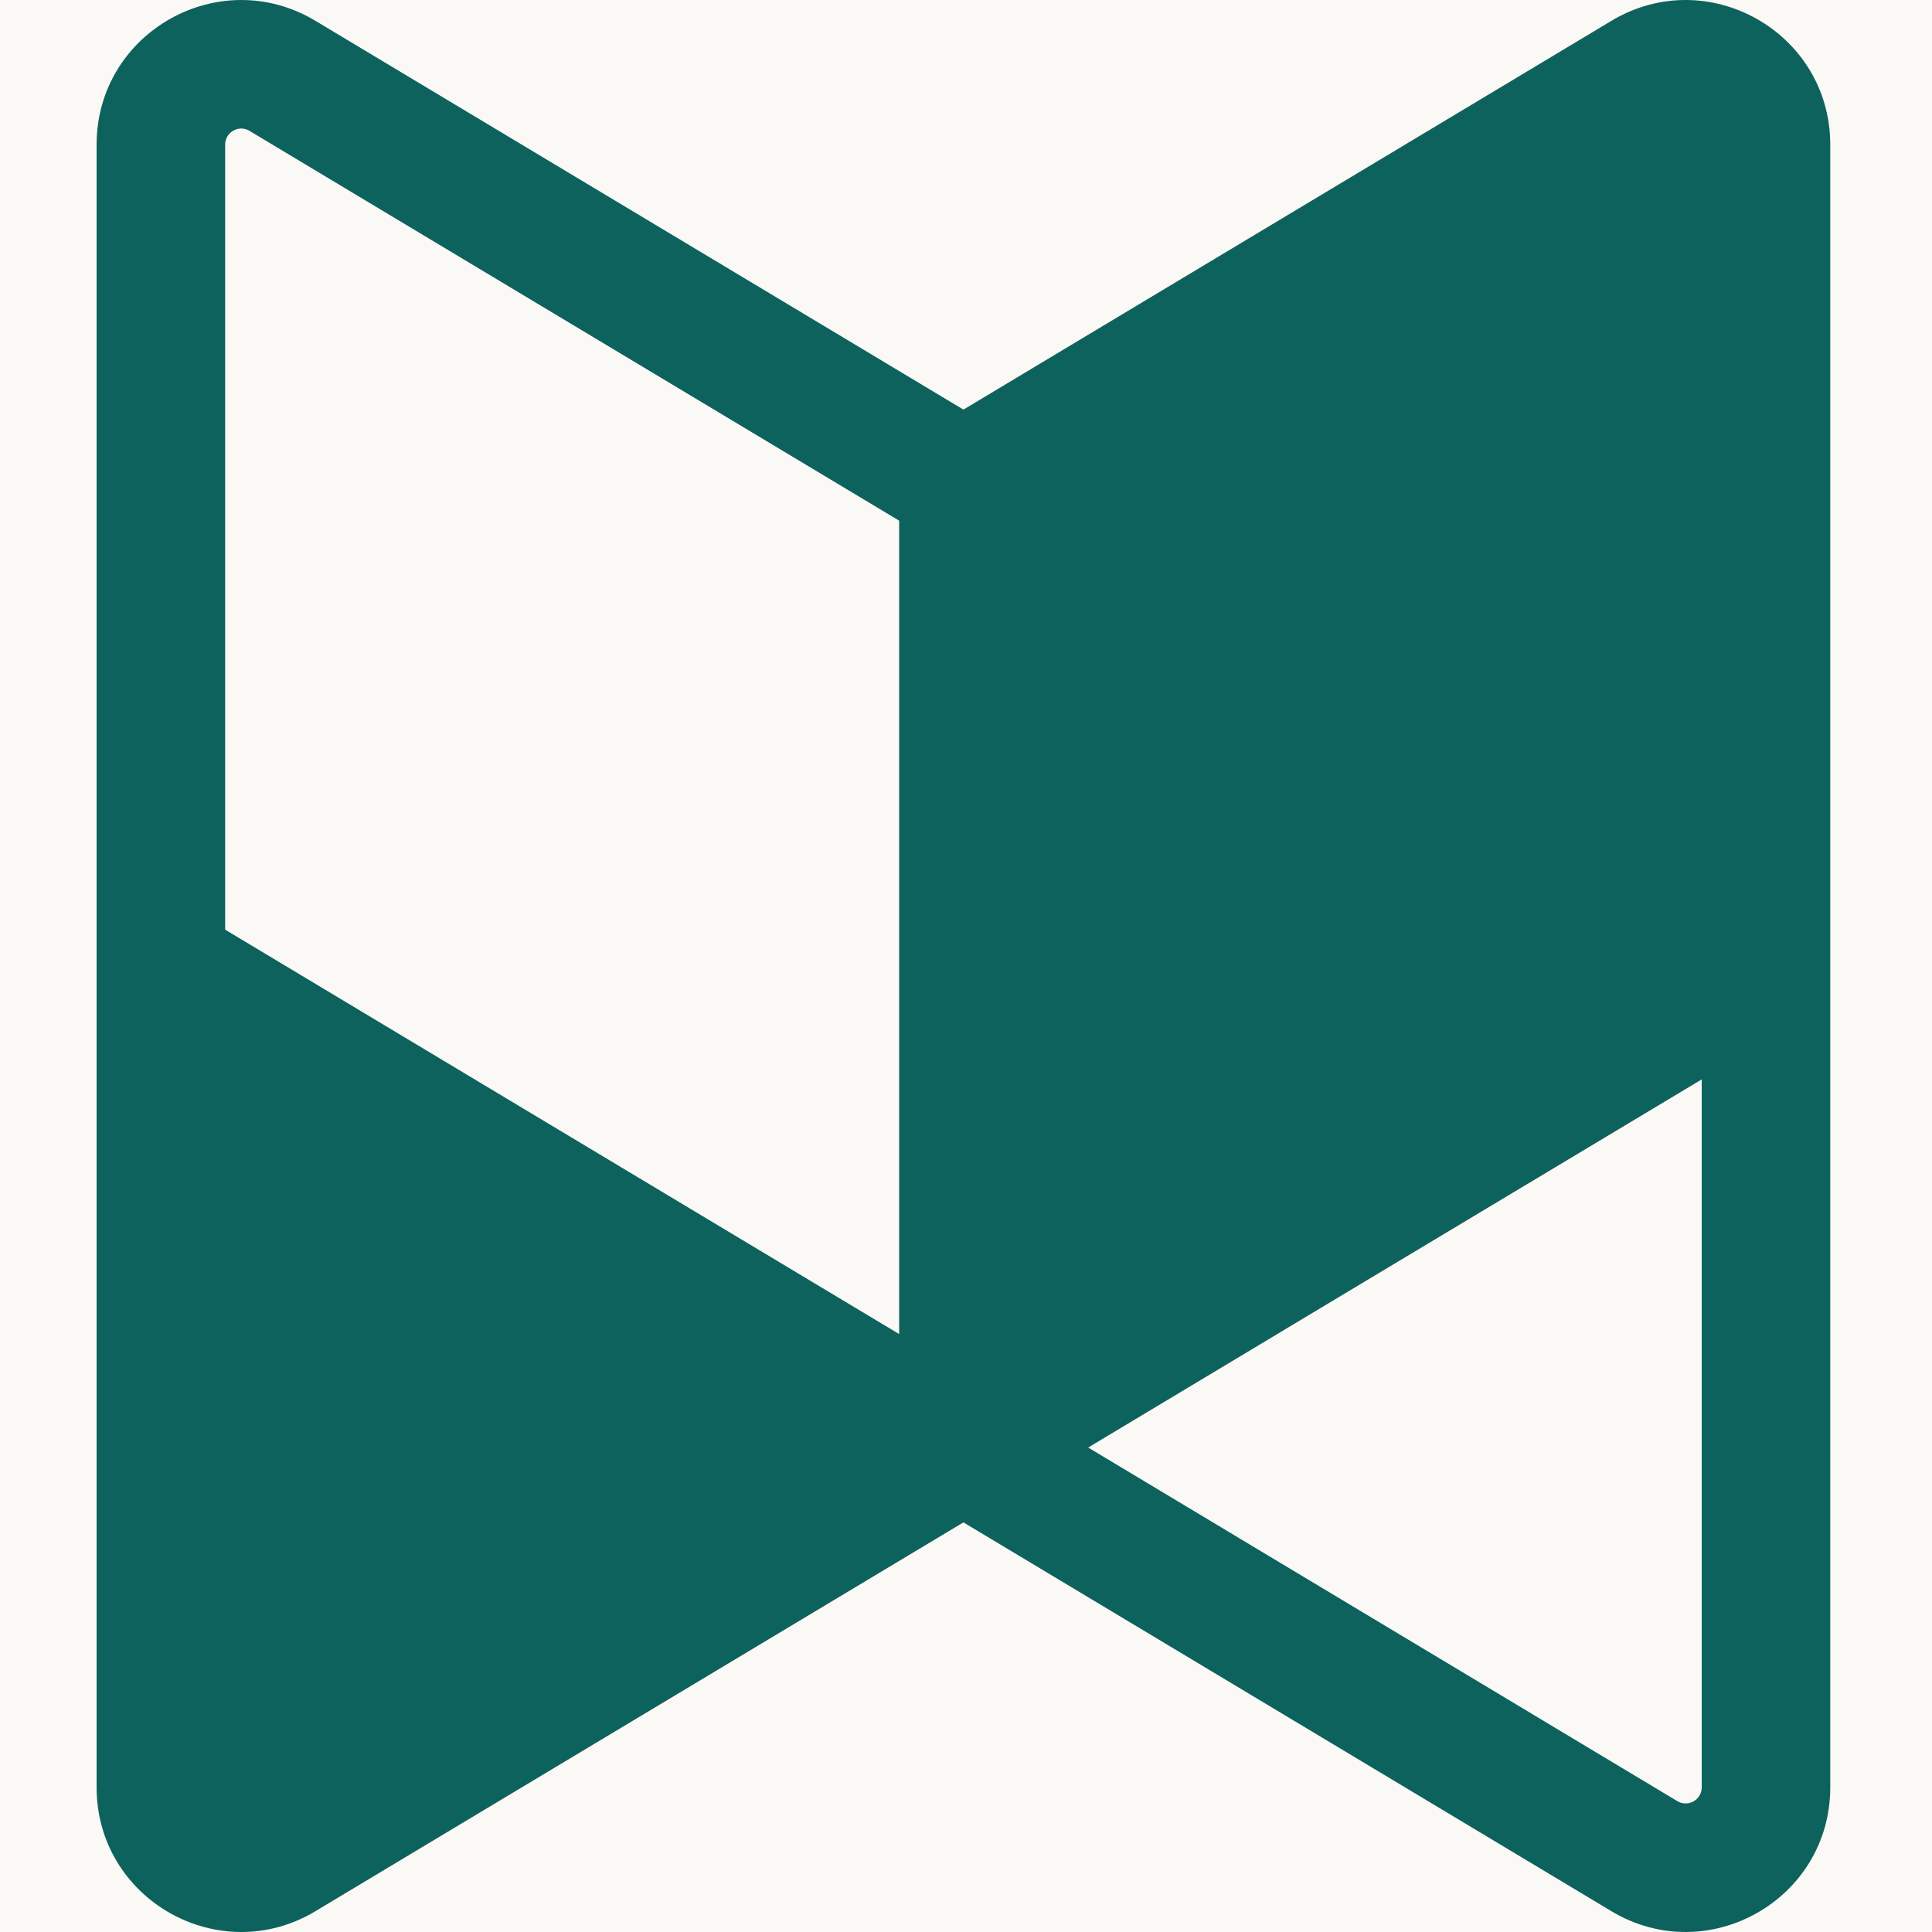
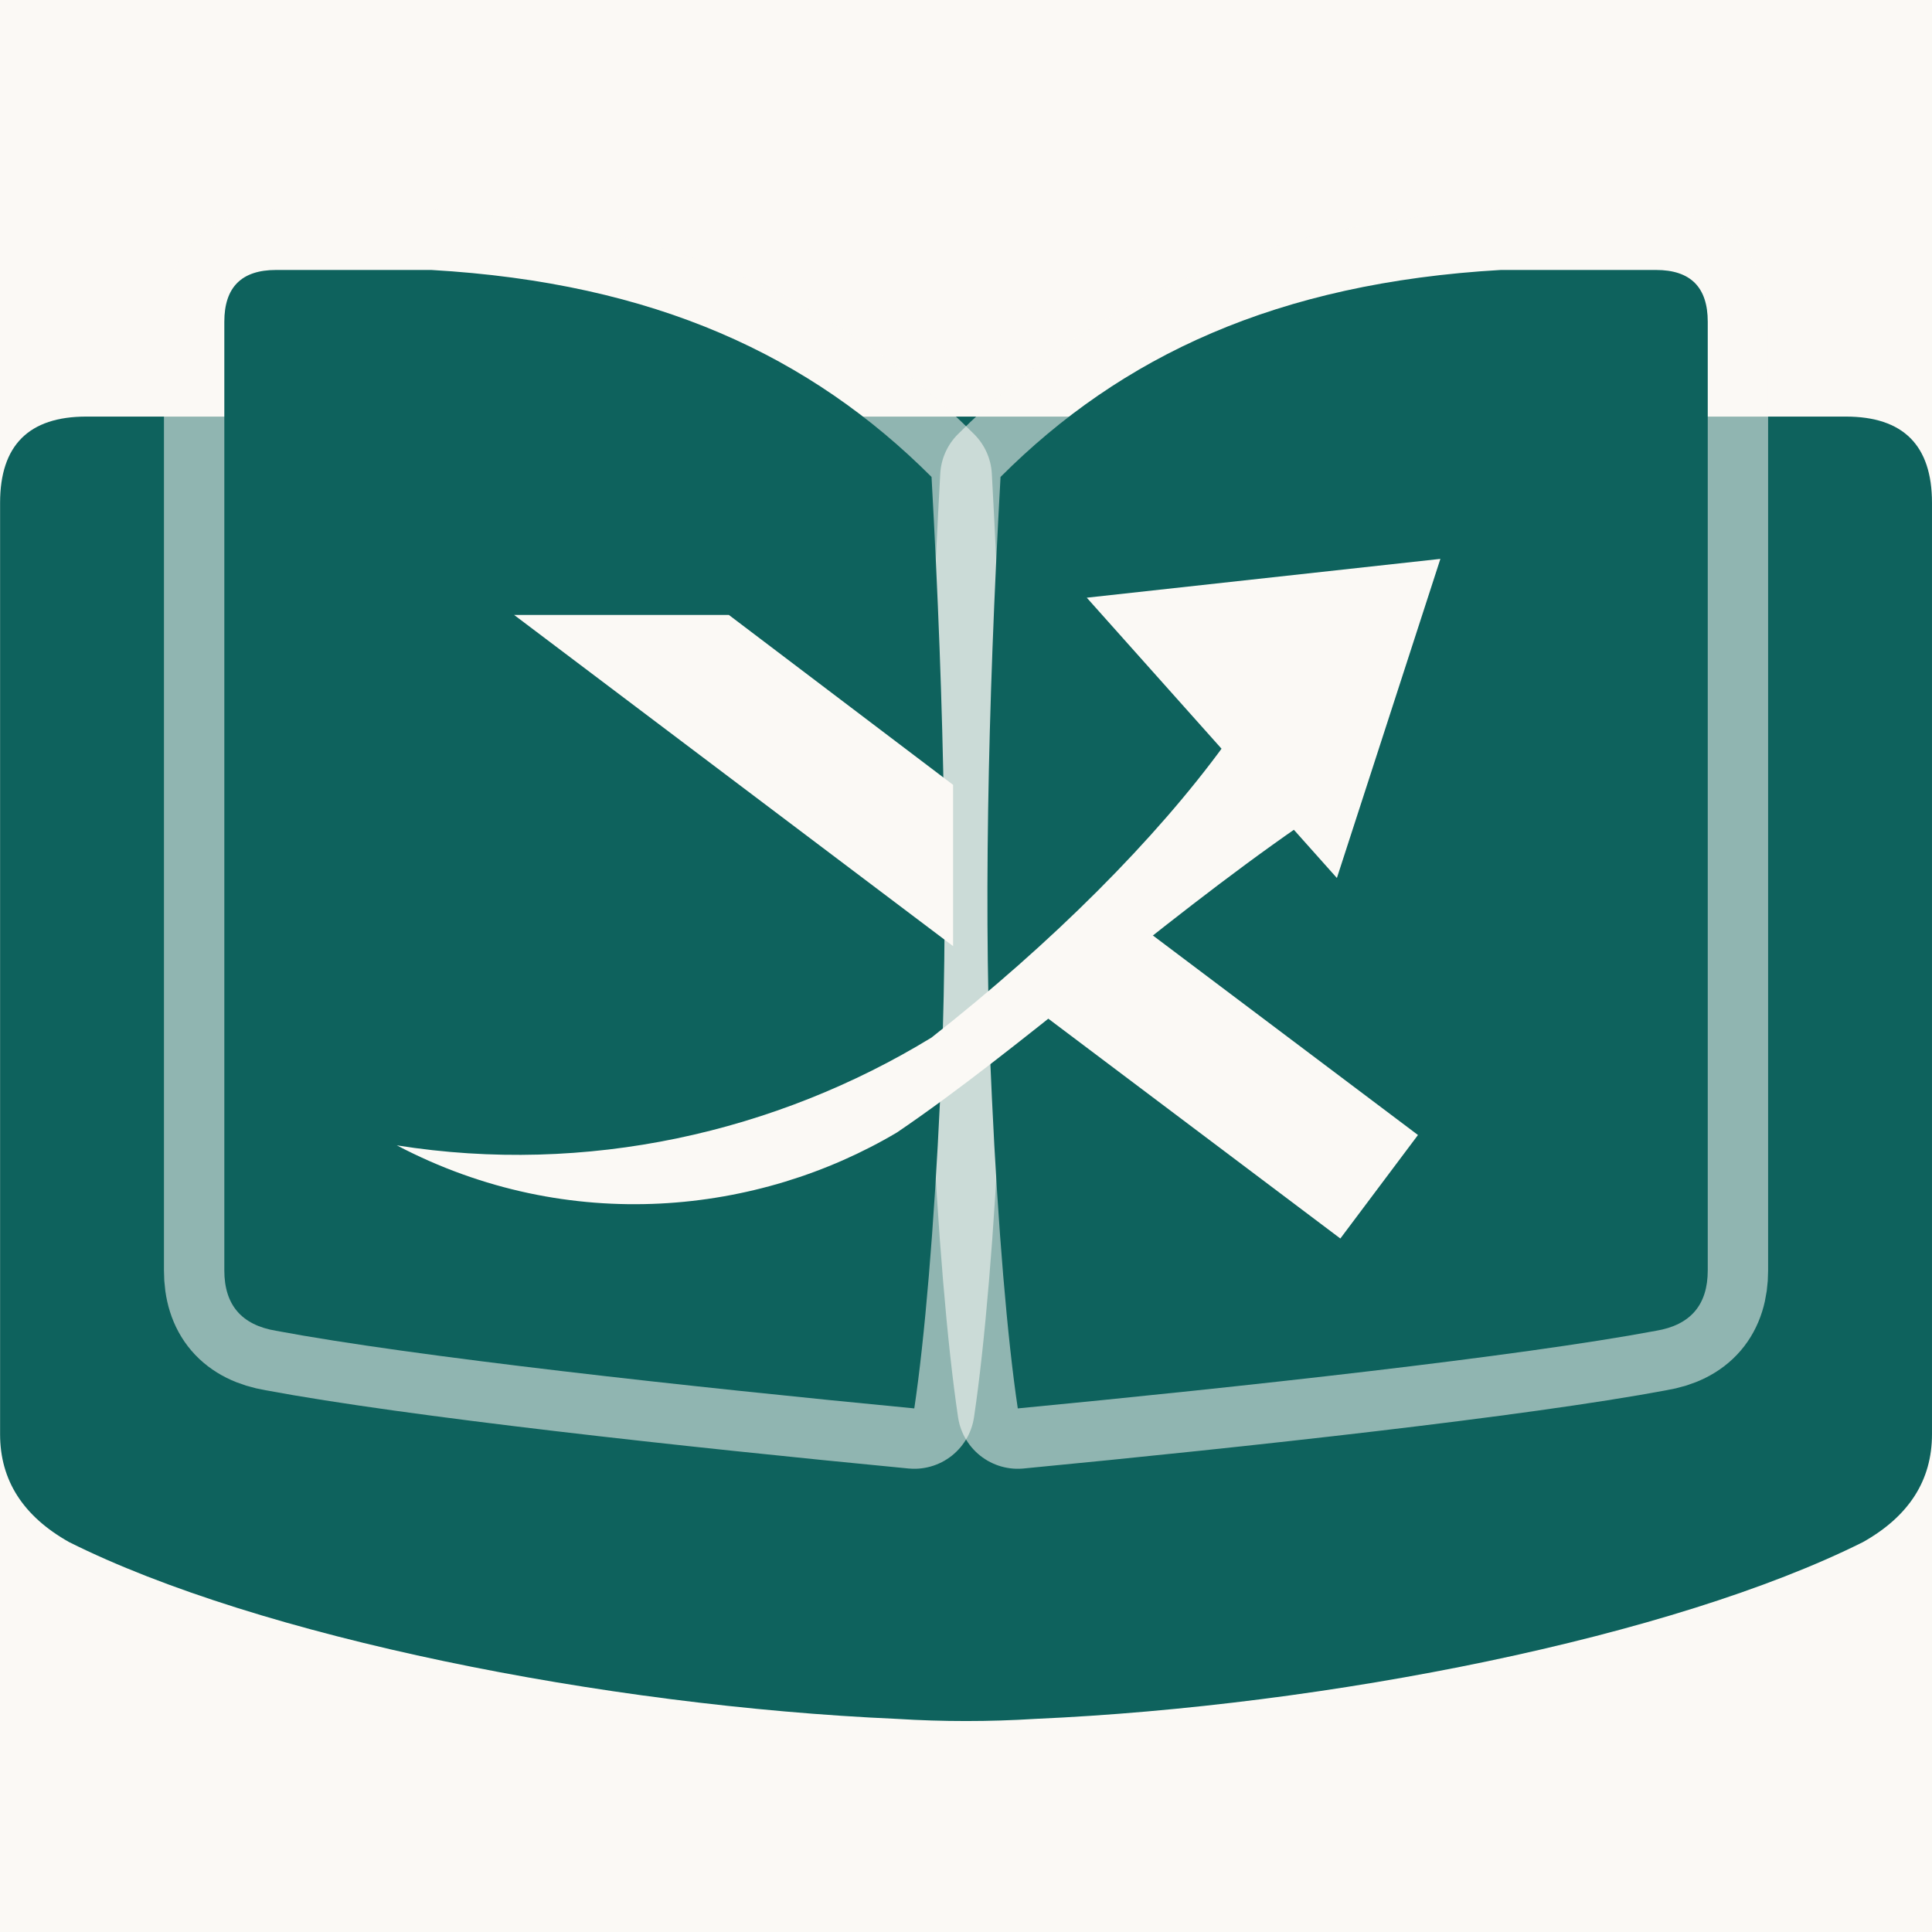
<svg xmlns="http://www.w3.org/2000/svg" viewBox="0 0 64 64" width="64" height="64" role="img" aria-label="Xerif">
  <rect width="64" height="64" fill="#fbf9f5" />
-   <path transform="translate(3.2 0) scale(0.3555556)" d="M141.133 1.938C150.102 -3.442 161.517 3.017 161.521 13.475V166.526C161.517 176.984 150.102 183.442 141.133 178.063L80.759 141.837L20.387 178.063C11.418 183.442 0.003 176.984 0 166.526V13.475C0.003 3.017 11.418 -3.441 20.387 1.938L80.76 38.161L141.133 1.938ZM121.275 117.524L92.385 134.864L147.281 167.811C148.277 168.408 149.542 167.685 149.545 166.526V100.567L121.275 117.524ZM14.239 12.19C13.244 11.592 11.979 12.315 11.976 13.475V86.612L74.772 124.29V48.51L14.239 12.19Z" fill="#0e625d" />
+   <g transform="translate(-1.14 7.8) scale(0.2857)">
+     <path d="M14 21 H218 Q228 21 228 31 V139 Q228 147 220 151.5 C198 162.5 158 170.5 124 172 Q116 172.5 108 172 C74 170.5 34 162.5 12 151.5 Q4 147 4 139 V31 Q4 21 14 21 Z" fill="#0e625d" />
+     <path d="M36 4 H54 C80 5.5 98 14 112 28 C113.5 55 114 80 113 100 C112.3 115 111.2 128 110 136 C84 133.5 52 130 36 127 Q30 126 30 120 V10 Q30 4 36 4 Z" fill="#fbf9f5" stroke="#fbf9f5" stroke-width="14" stroke-linejoin="round" opacity="0.55" />
+     <path d="M196 4 H178 C152 5.5 134 14 120 28 C118.5 55 118 80 119 100 C119.7 115 120.8 128 122 136 C148 133.5 180 130 196 127 Q202 126 202 120 V10 Q202 4 196 4 Z" fill="#fbf9f5" stroke="#fbf9f5" stroke-width="14" stroke-linejoin="round" opacity="0.55" />
+     <path d="M36 4 H54 C80 5.5 98 14 112 28 C113.5 55 114 80 113 100 C112.3 115 111.2 128 110 136 C84 133.5 52 130 36 127 Q30 126 30 120 V10 Q30 4 36 4 Z" fill="#0e625d" />
+     <path d="M196 4 H178 C152 5.5 134 14 120 28 C118.5 55 118 80 119 100 C119.7 115 120.8 128 122 136 C148 133.5 180 130 196 127 Q202 126 202 120 V10 Q202 4 196 4 Z" fill="#0e625d" />
+     <path d="M63.6 44 H88.5 L114.5 63.7 V82.4 Z" fill="#fbf9f5" />
+     <path d="M131.6 76.6 L168.4 104.3 L159.4 116.3 L122.6 88.6 Z" fill="#fbf9f5" />
+     <path d="M50 105.5 C72 109 94 104 112 93 C126 82 138 70 146 59 L154.6 68.5 C138 80 122 94.5 108 104 C92 113.5 70 116 50 105.5 Z" fill="#fbf9f5" />
+     <path d="M130 42 L171 37.5 L159 74.5 Z" fill="#fbf9f5" />
+   </g>
</svg>
